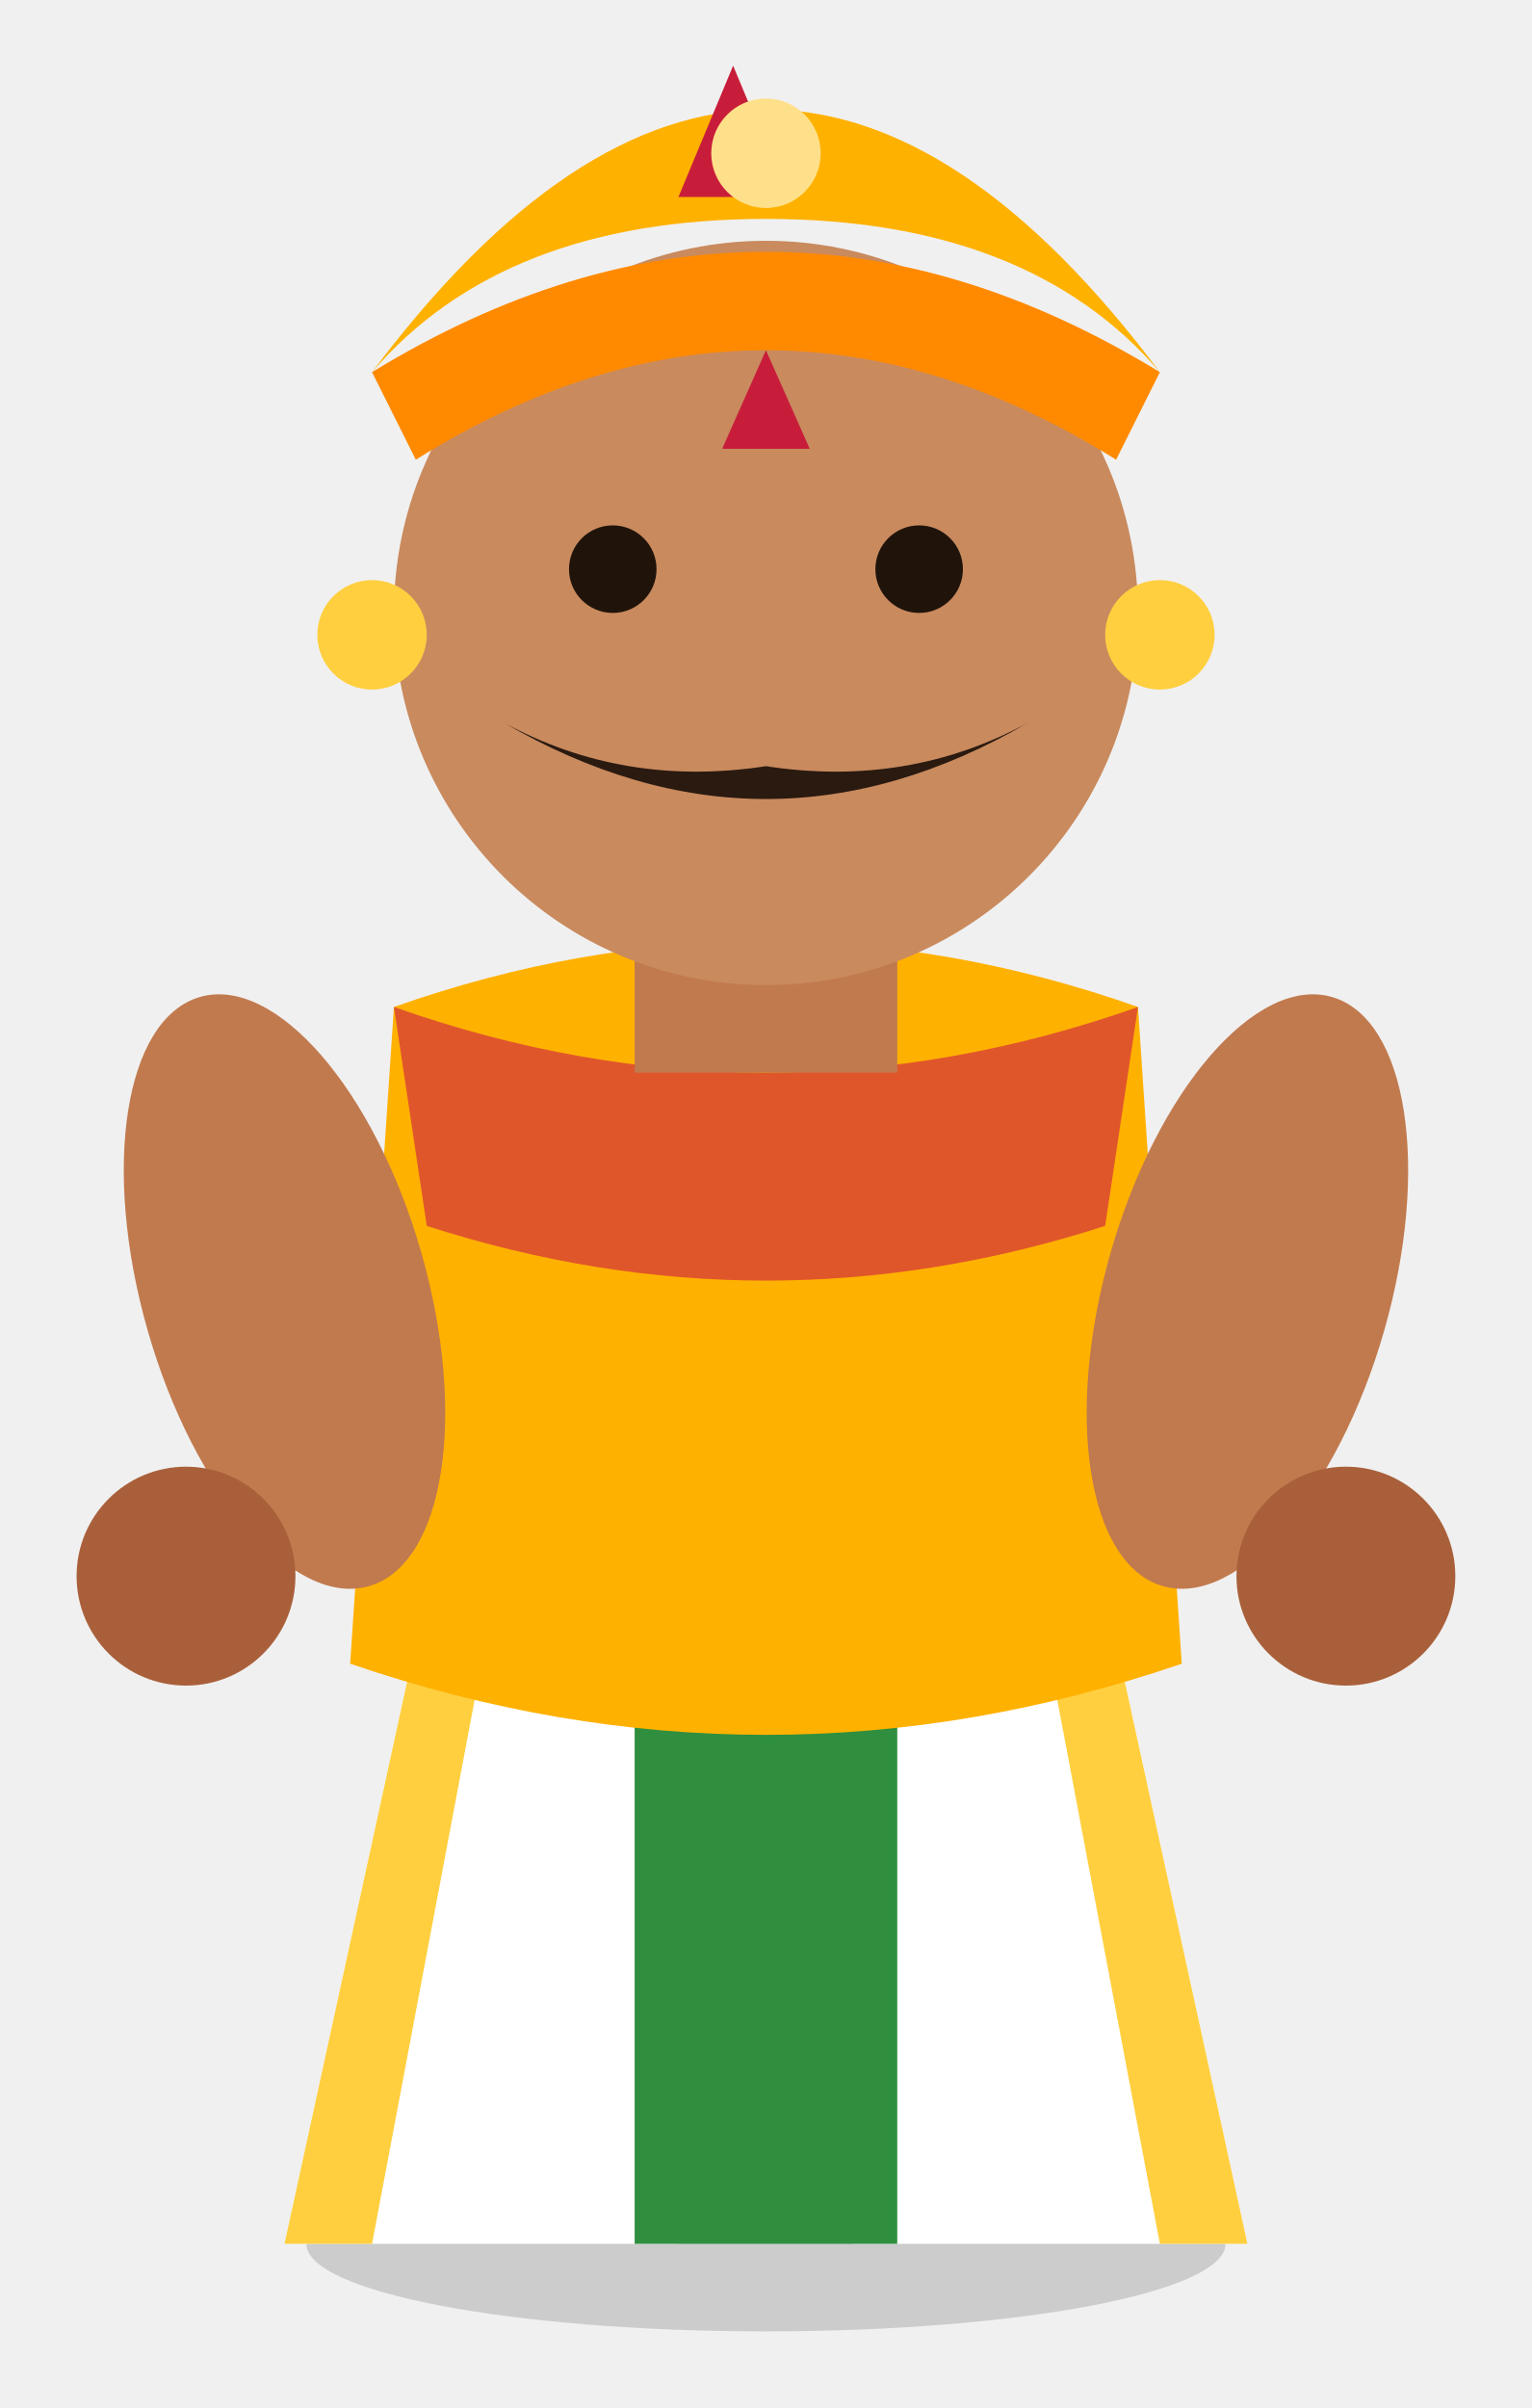
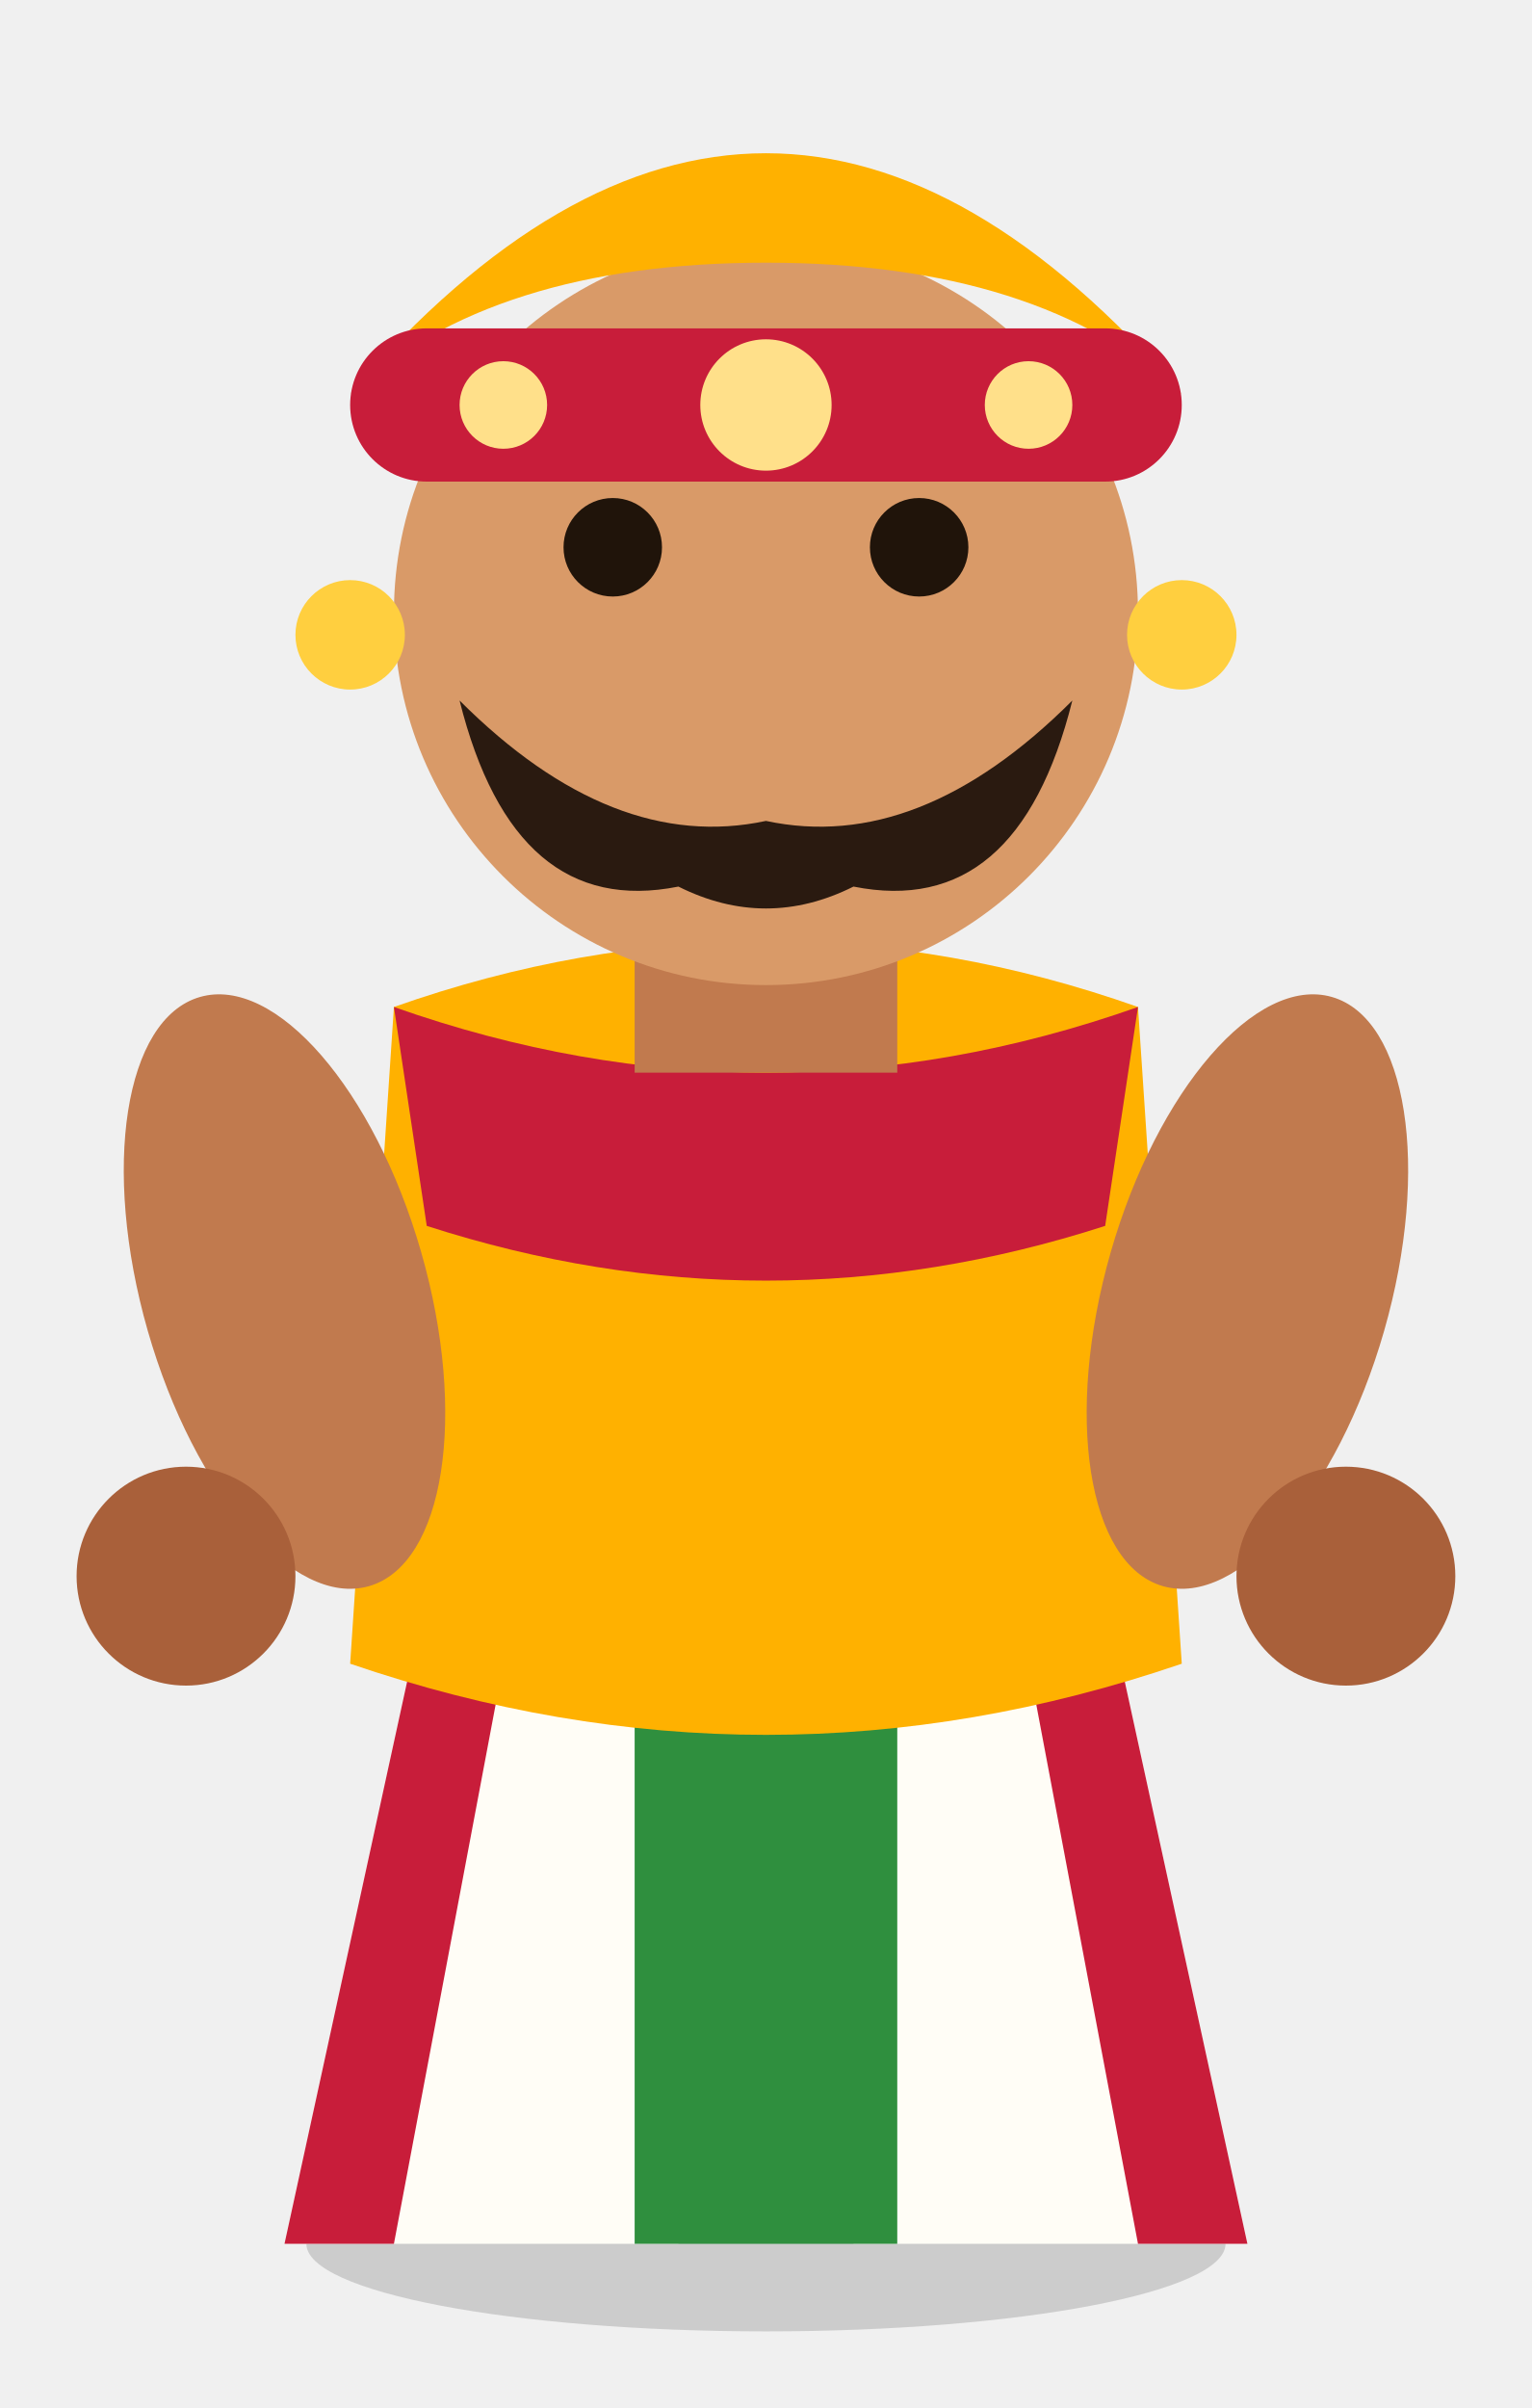
<svg xmlns="http://www.w3.org/2000/svg" viewBox="0 0 140 220">
  <ellipse cx="70" cy="205" rx="42" ry="8" fill="#000000" opacity="0.15" />
-   <path d="M38 150 L26 205 L62 205 L66 155 Z" fill="#ffffff" />
-   <path d="M74 155 L78 205 L114 205 L102 150 Z" fill="#ffffff" />
-   <path d="M38 150 L26 205 L34 205 L44 152 Z" fill="#ffcf3f" />
-   <path d="M102 150 L114 205 L106 205 L96 152 Z" fill="#ffcf3f" />
+   <path d="M38 150 L26 205 L62 205 L66 155 Z" fill="#fffdf6" />
+   <path d="M74 155 L78 205 L114 205 L102 150 Z" fill="#fffdf6" />
+   <path d="M38 150 L26 205 L36 205 L46 152 Z" fill="#c81d3a" />
+   <path d="M102 150 L114 205 L104 205 L94 152 Z" fill="#c81d3a" />
  <rect x="58" y="150" width="24" height="55" fill="#2f8f3e" />
  <path d="M36 92 Q70 80 104 92 L108 152 Q70 165 32 152 Z" fill="#ffb100" />
-   <path d="M36 92 Q70 104 104 92 L101 112 Q70 122 39 112 Z" fill="#e0562b" />
+   <path d="M36 92 Q70 104 104 92 L101 112 Q70 122 39 112 Z" fill="#c81d3a" />
  <ellipse cx="26" cy="118" rx="13" ry="28" fill="#c17a4e" transform="rotate(-16 26 118)" />
  <ellipse cx="114" cy="118" rx="13" ry="28" fill="#c17a4e" transform="rotate(16 114 118)" />
  <circle cx="17" cy="144" r="10" fill="#a9603a" />
  <circle cx="123" cy="144" r="10" fill="#a9603a" />
  <rect x="58" y="80" width="24" height="18" fill="#c17a4e" />
-   <circle cx="70" cy="56" r="34" fill="#c98a5e" />
-   <path d="M46 66 Q70 80 94 66 Q83 72 70 70 Q57 72 46 66 Z" fill="#2a1a10" />
-   <circle cx="56" cy="52" r="4" fill="#20140a" />
-   <circle cx="84" cy="52" r="4" fill="#20140a" />
-   <path d="M70 32 l4 9 l-8 0 Z" fill="#c81d3a" />
-   <circle cx="34" cy="58" r="5" fill="#ffcf3f" />
-   <circle cx="106" cy="58" r="5" fill="#ffcf3f" />
-   <path d="M34 34 Q70 -14 106 34 Q94 20 70 20 Q46 20 34 34 Z" fill="#ffb100" />
-   <path d="M34 34 Q70 12 106 34 L102 42 Q70 22 38 42 Z" fill="#ff8a00" />
-   <path d="M62 18 l5 -12 l5 12 Z" fill="#c81d3a" />
-   <circle cx="70" cy="14" r="5" fill="#ffe08a" />
+   <circle cx="70" cy="56" r="34" fill="#d99a68" />
+   <path d="M42 64 Q56 78 70 75 Q84 78 98 64 Q93 84 78 81 Q70 85 62 81 Q47 84 42 64 Z" fill="#2a1a10" />
+   <circle cx="56" cy="50" r="4.5" fill="#20140a" />
+   <circle cx="84" cy="50" r="4.5" fill="#20140a" />
+   <path d="M70 30 l4 8 l-8 0 Z" fill="#c81d3a" />
+   <circle cx="32" cy="58" r="5" fill="#ffcf3f" />
+   <circle cx="108" cy="58" r="5" fill="#ffcf3f" />
+   <path d="M32 36 Q70 -8 108 36 Q95 24 70 24 Q45 24 32 36 Z" fill="#ffb100" />
+   <rect x="32" y="30" width="76" height="14" rx="7" fill="#c81d3a" />
+   <circle cx="70" cy="37" r="6" fill="#ffe08a" />
+   <circle cx="46" cy="37" r="4" fill="#ffe08a" />
+   <circle cx="94" cy="37" r="4" fill="#ffe08a" />
</svg>
